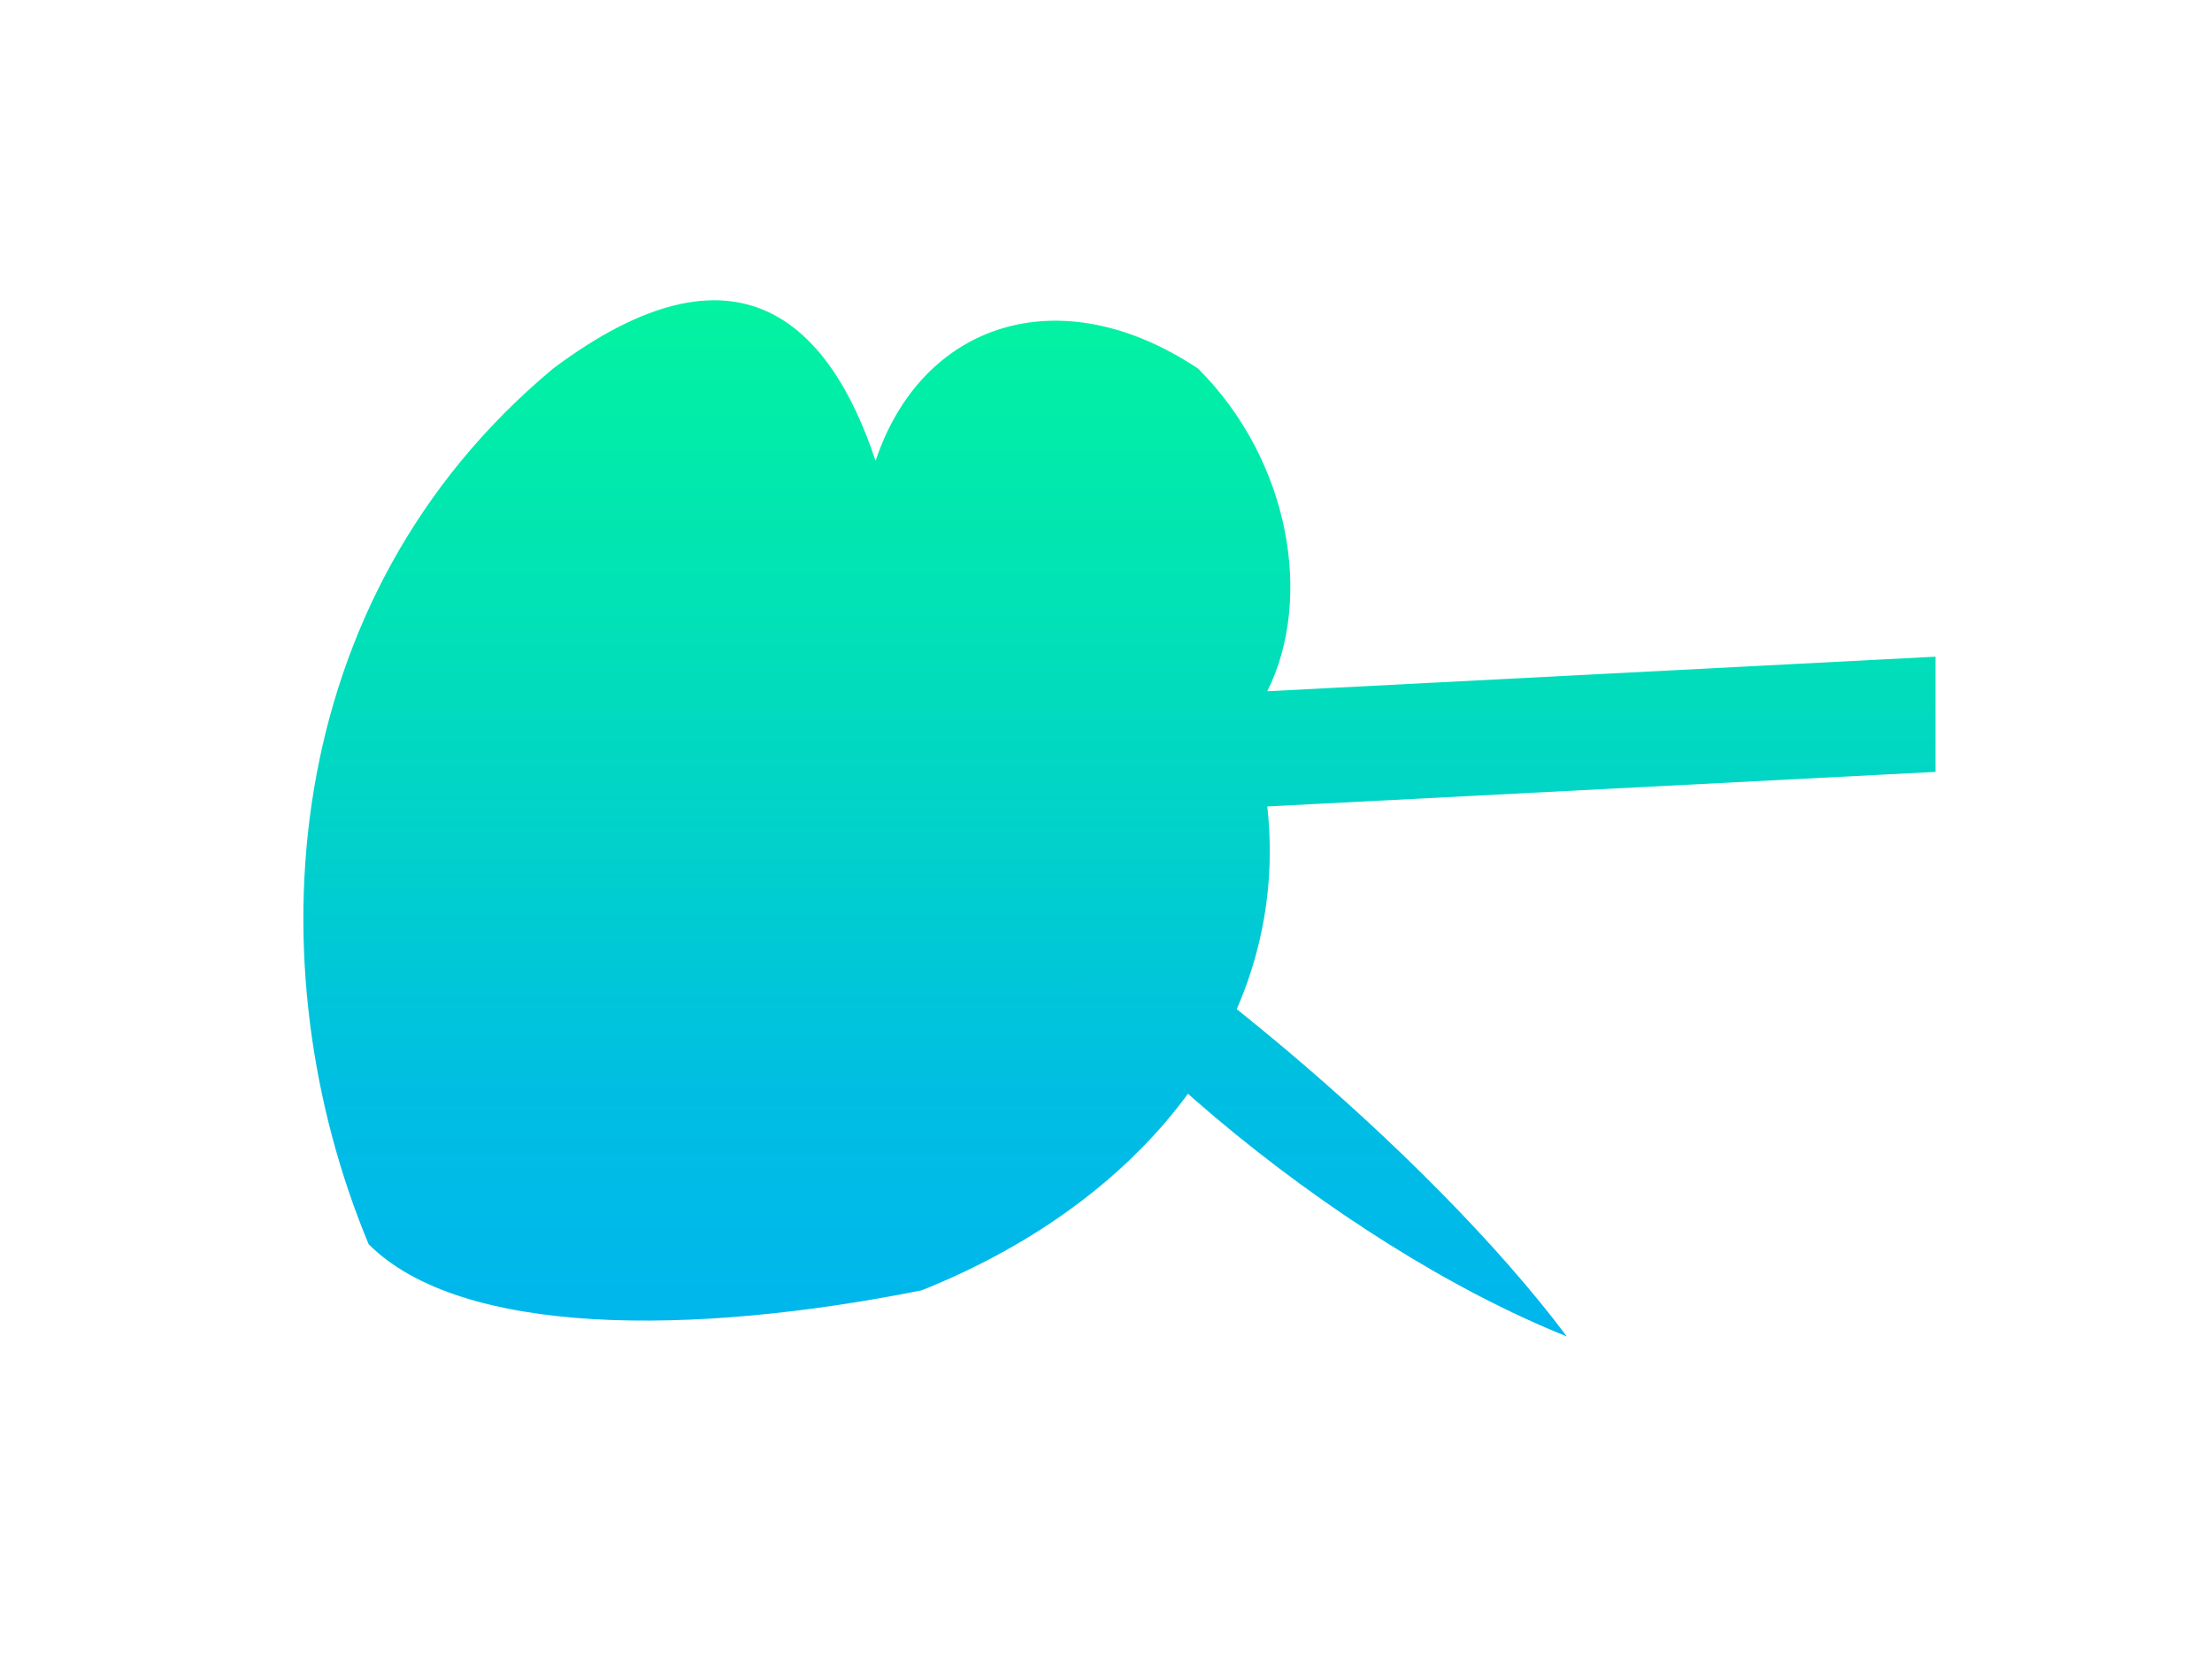
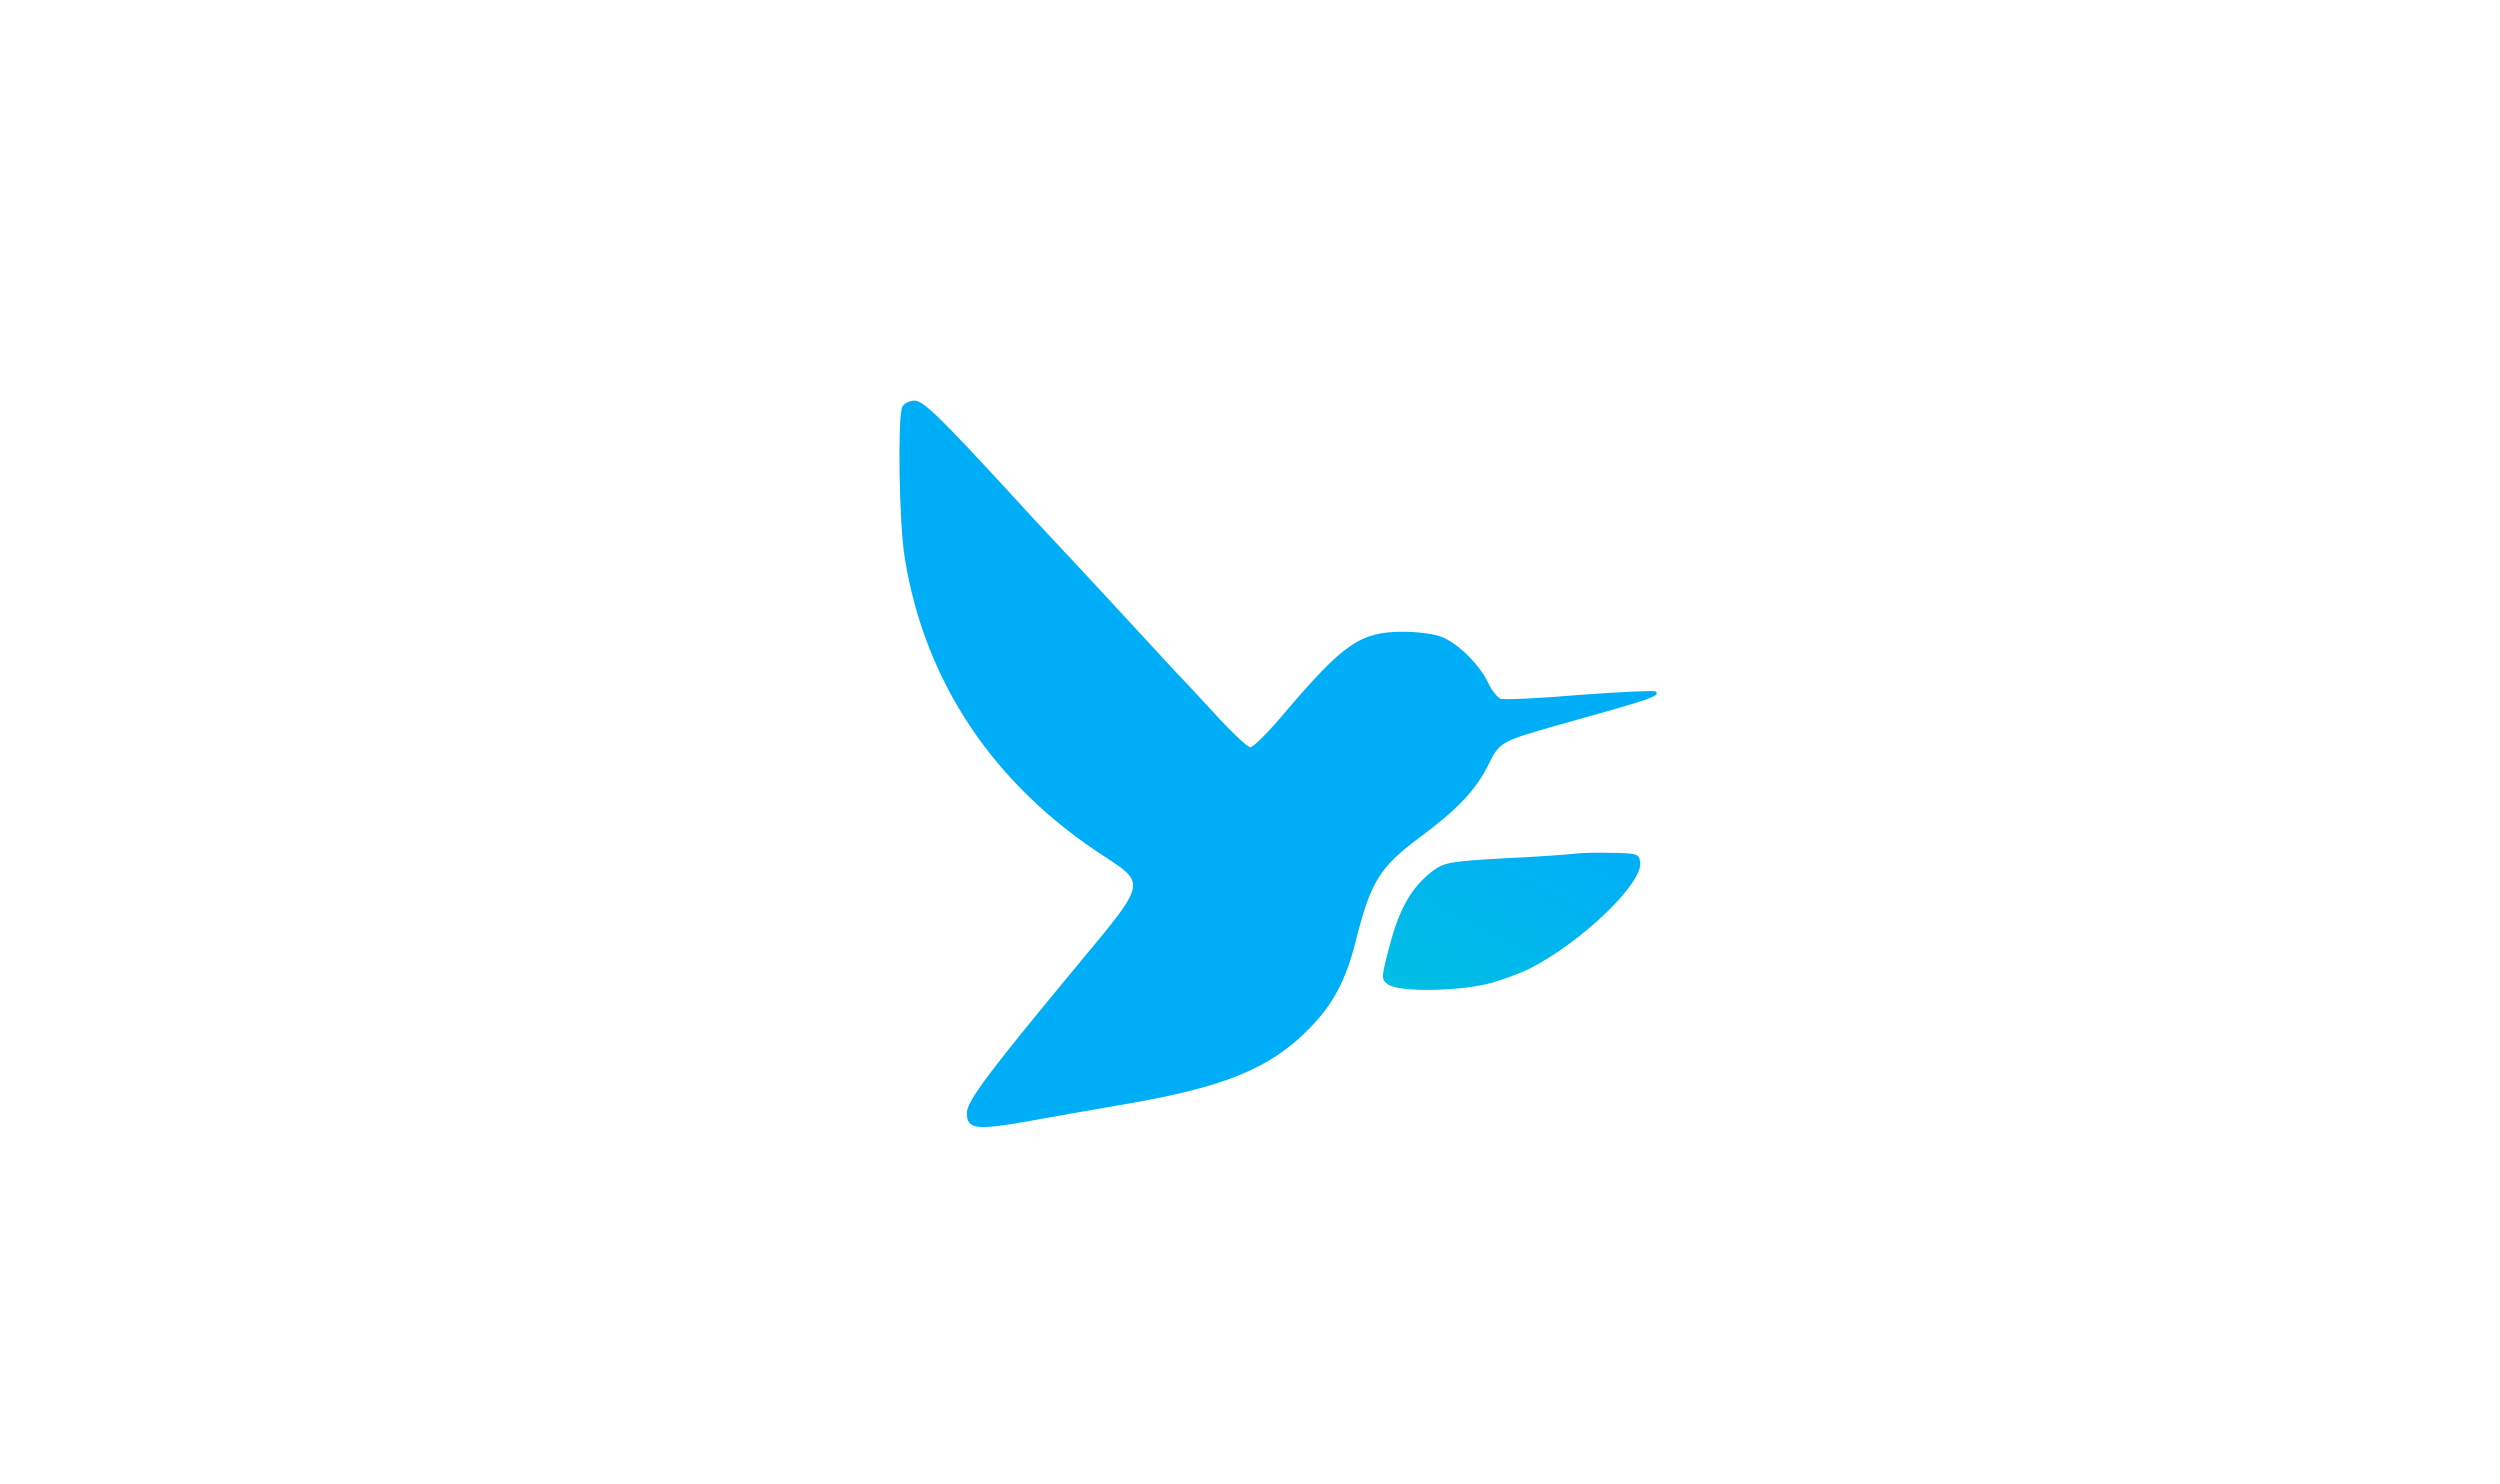
- <svg xmlns="http://www.w3.org/2000/svg" viewBox="0 0 96 72" role="img" aria-label="Cobrix">
+ <svg xmlns="http://www.w3.org/2000/svg" viewBox="0 0 649 385" role="img" aria-label="Cobrix colibrí">
  <defs>
-     <linearGradient id="cobrix-colibri-fill" x1="48" y1="4" x2="48" y2="68" gradientUnits="userSpaceOnUse">
-       <stop offset="0%" stop-color="#02ff92" />
-       <stop offset="38%" stop-color="#01dfb9" />
-       <stop offset="68%" stop-color="#00bee3" />
+     <linearGradient id="cobrix-body" x1="0" y1="385" x2="649" y2="0" gradientUnits="userSpaceOnUse">
+       <stop offset="0%" stop-color="#01dfb9" />
+       <stop offset="45%" stop-color="#00bee3" />
+       <stop offset="100%" stop-color="#00aef7" />
+     </linearGradient>
+     <linearGradient id="cobrix-beak" x1="0" y1="0" x2="1" y2="1">
+       <stop offset="0%" stop-color="#00bee3" />
      <stop offset="100%" stop-color="#00aef7" />
    </linearGradient>
  </defs>
-   <path fill="url(#cobrix-colibri-fill)" d="M 16 54 C 11 42 12 26 24 16 C 32 10 36 14 38 20 C 40 14 46 12 52 16 C 56 20 57 26 55 30 L 84 28.5 L 84 33.5 L 55 35 C 56 44 50 52 40 56 C 30 58 20 58 16 54 Z" />
-   <path fill="url(#cobrix-colibri-fill)" d="M 42 36 C 50 40 62 50 68 58 C 58 54 46 44 42 36 Z" />
+   <g transform="translate(324.5 192.5) scale(1,-1) translate(-324.5 -192.5)">
+     <g transform="scale(0.1, 0.1)">
+       <path fill="url(#cobrix-body)" d="M2342 2793 c-12 -31 -8 -304 7 -393 52 -321 231 -588 519 -774 106 -69 106 -69 -58 -266 -239 -288 -300 -368 -300 -399 0 -43 23 -46 163 -21 67 12 185 33 262 46 245 43 362 91 461 191 64 64 98 127 124 232 38 151 62 190 164 266 99 73 147 124 179 188 29 60 33 62 172 102 262 73 275 78 263 90 -3 3 -91 -1 -197 -9 -105 -9 -198 -13 -206 -10 -8 4 -23 22 -32 42 -22 46 -77 101 -119 118 -18 8 -64 14 -101 14 -111 0 -154 -30 -306 -208 -42 -51 -84 -92 -91 -92 -7 0 -51 41 -97 92 -46 50 -91 98 -100 107 -8 9 -73 79 -144 156 -71 77 -155 167 -186 200 -31 33 -69 74 -85 92 -196 213 -237 253 -260 253 -14 0 -28 -8 -32 -17z" />
+       <path fill="url(#cobrix-beak)" d="M4090 1634 c-14 -2 -96 -8 -182 -12 -146 -8 -159 -11 -190 -34 -53 -41 -85 -96 -110 -191 -23 -87 -23 -89 -4 -103 26 -19 171 -18 254 1 34 8 86 27 114 41 135 69 294 222 286 276 -3 21 -8 23 -73 24 -38 1 -81 0 -95 -2z" />
+     </g>
+   </g>
</svg>
